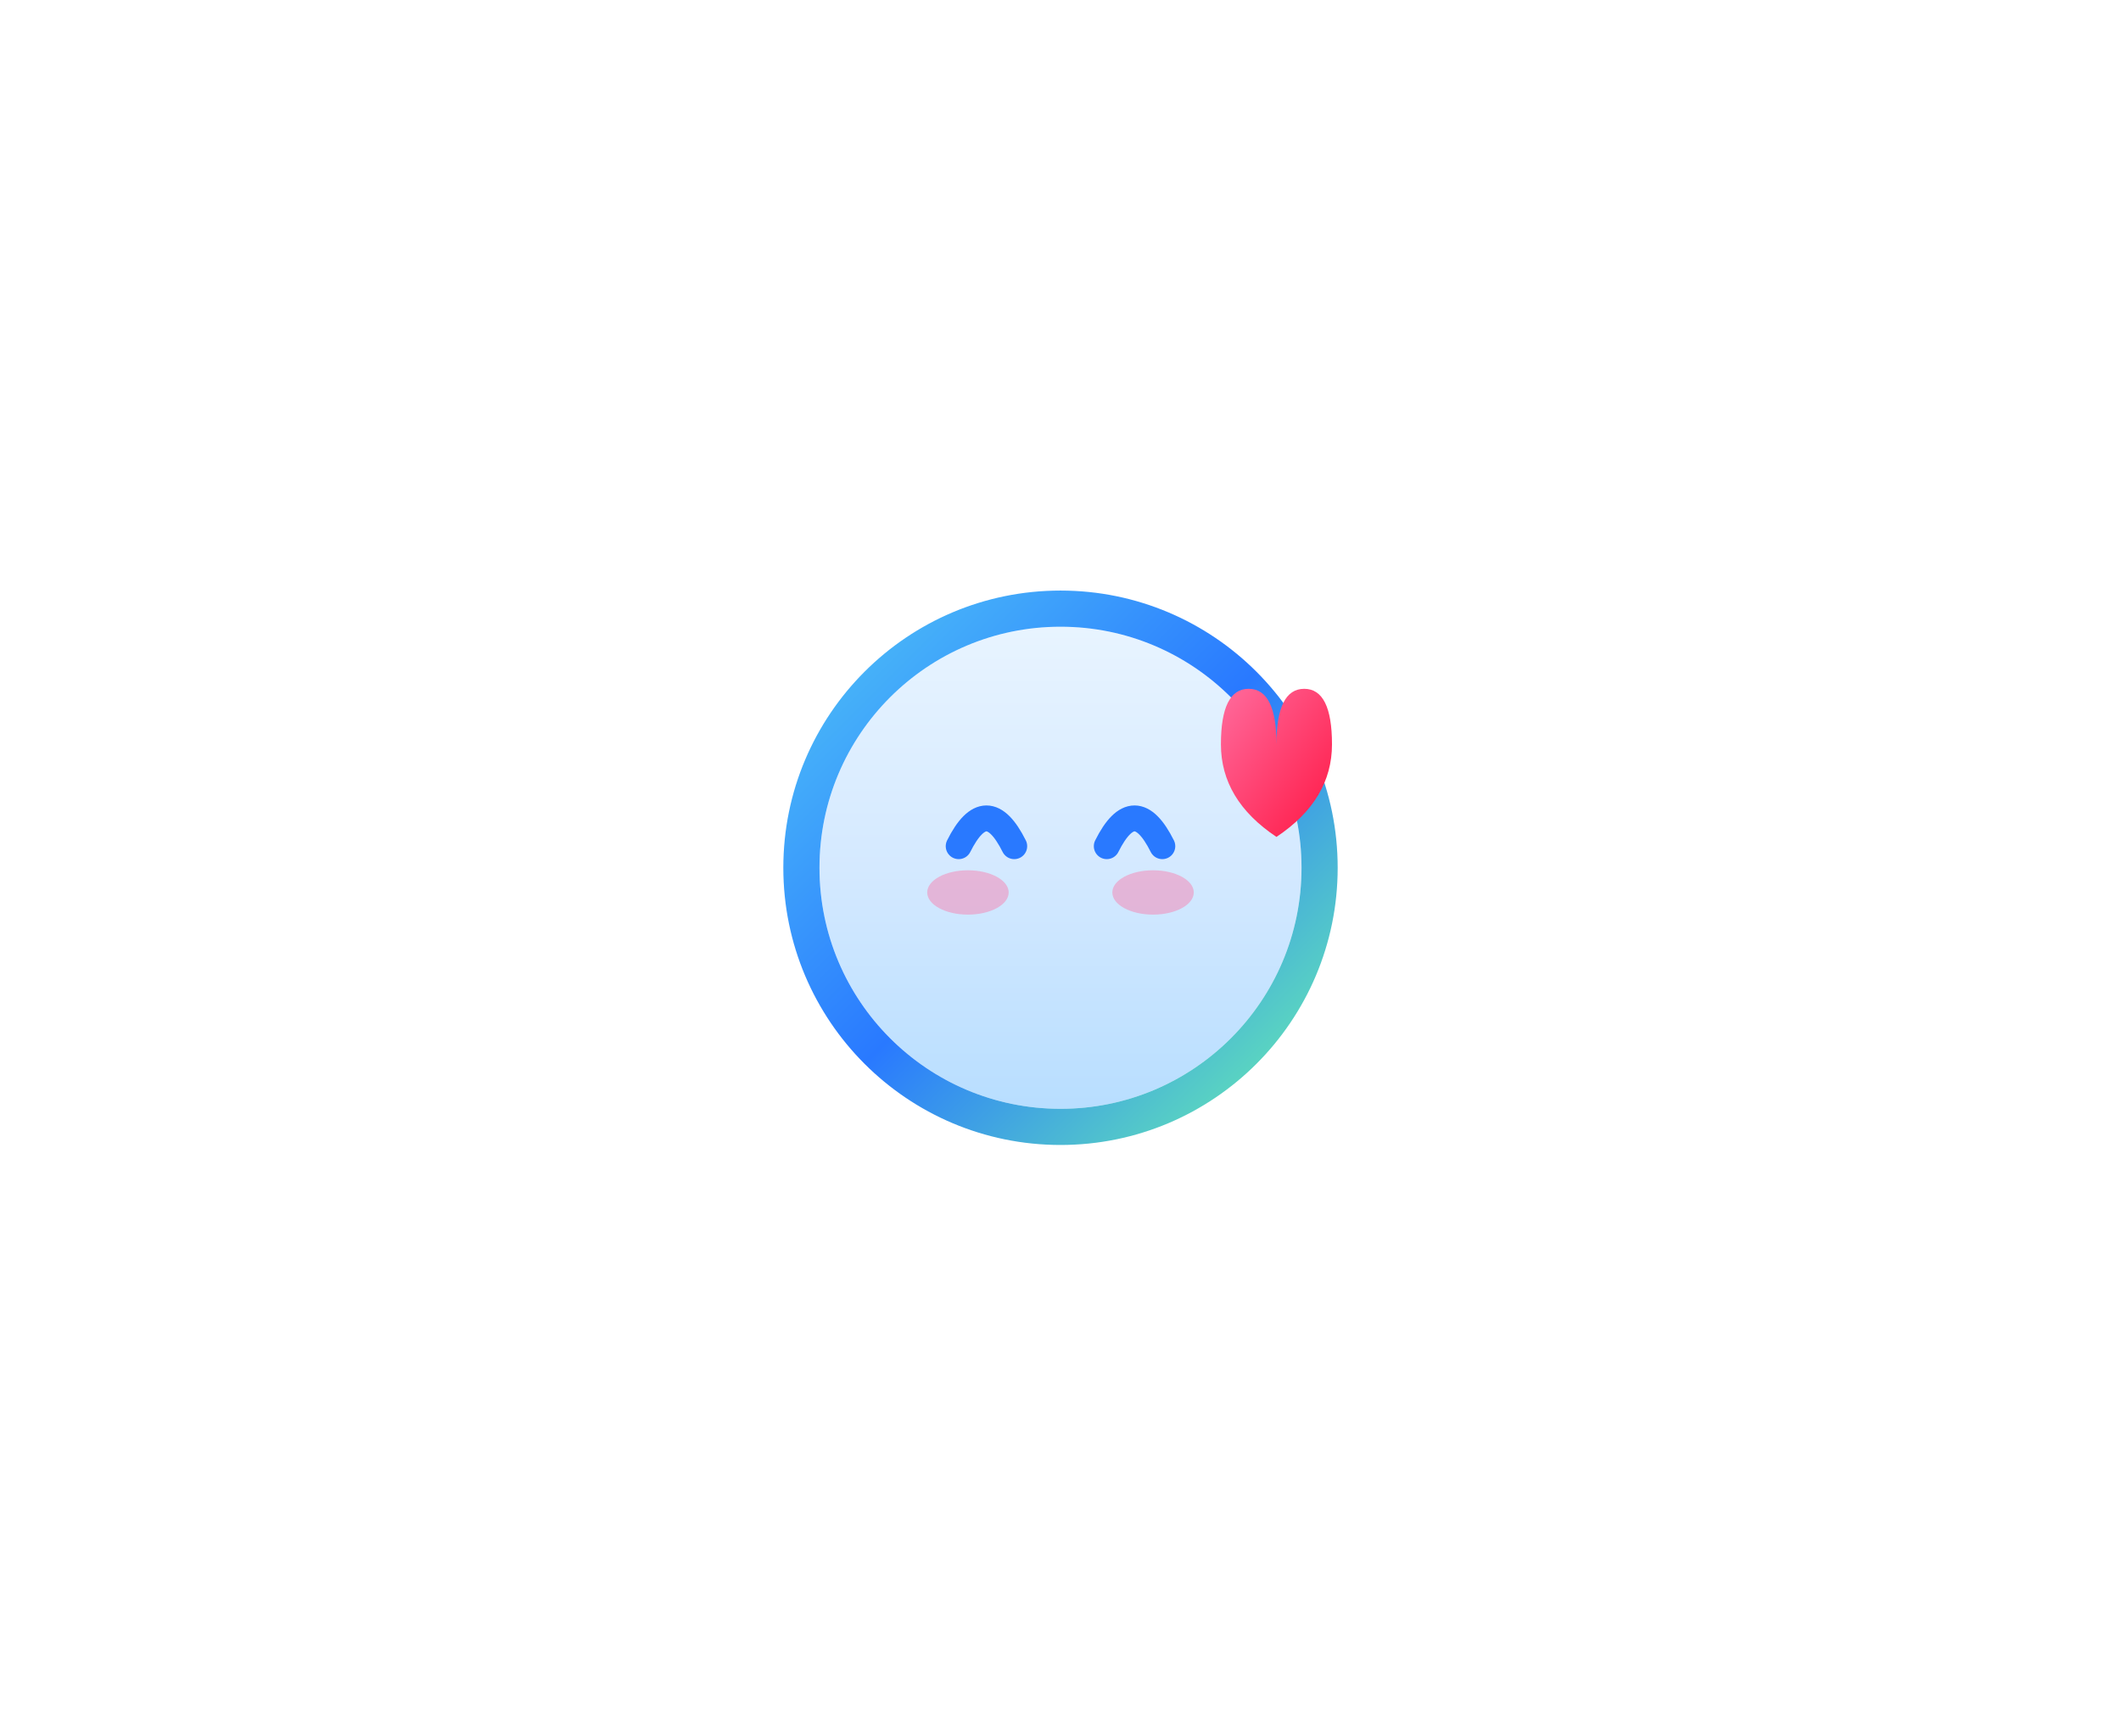
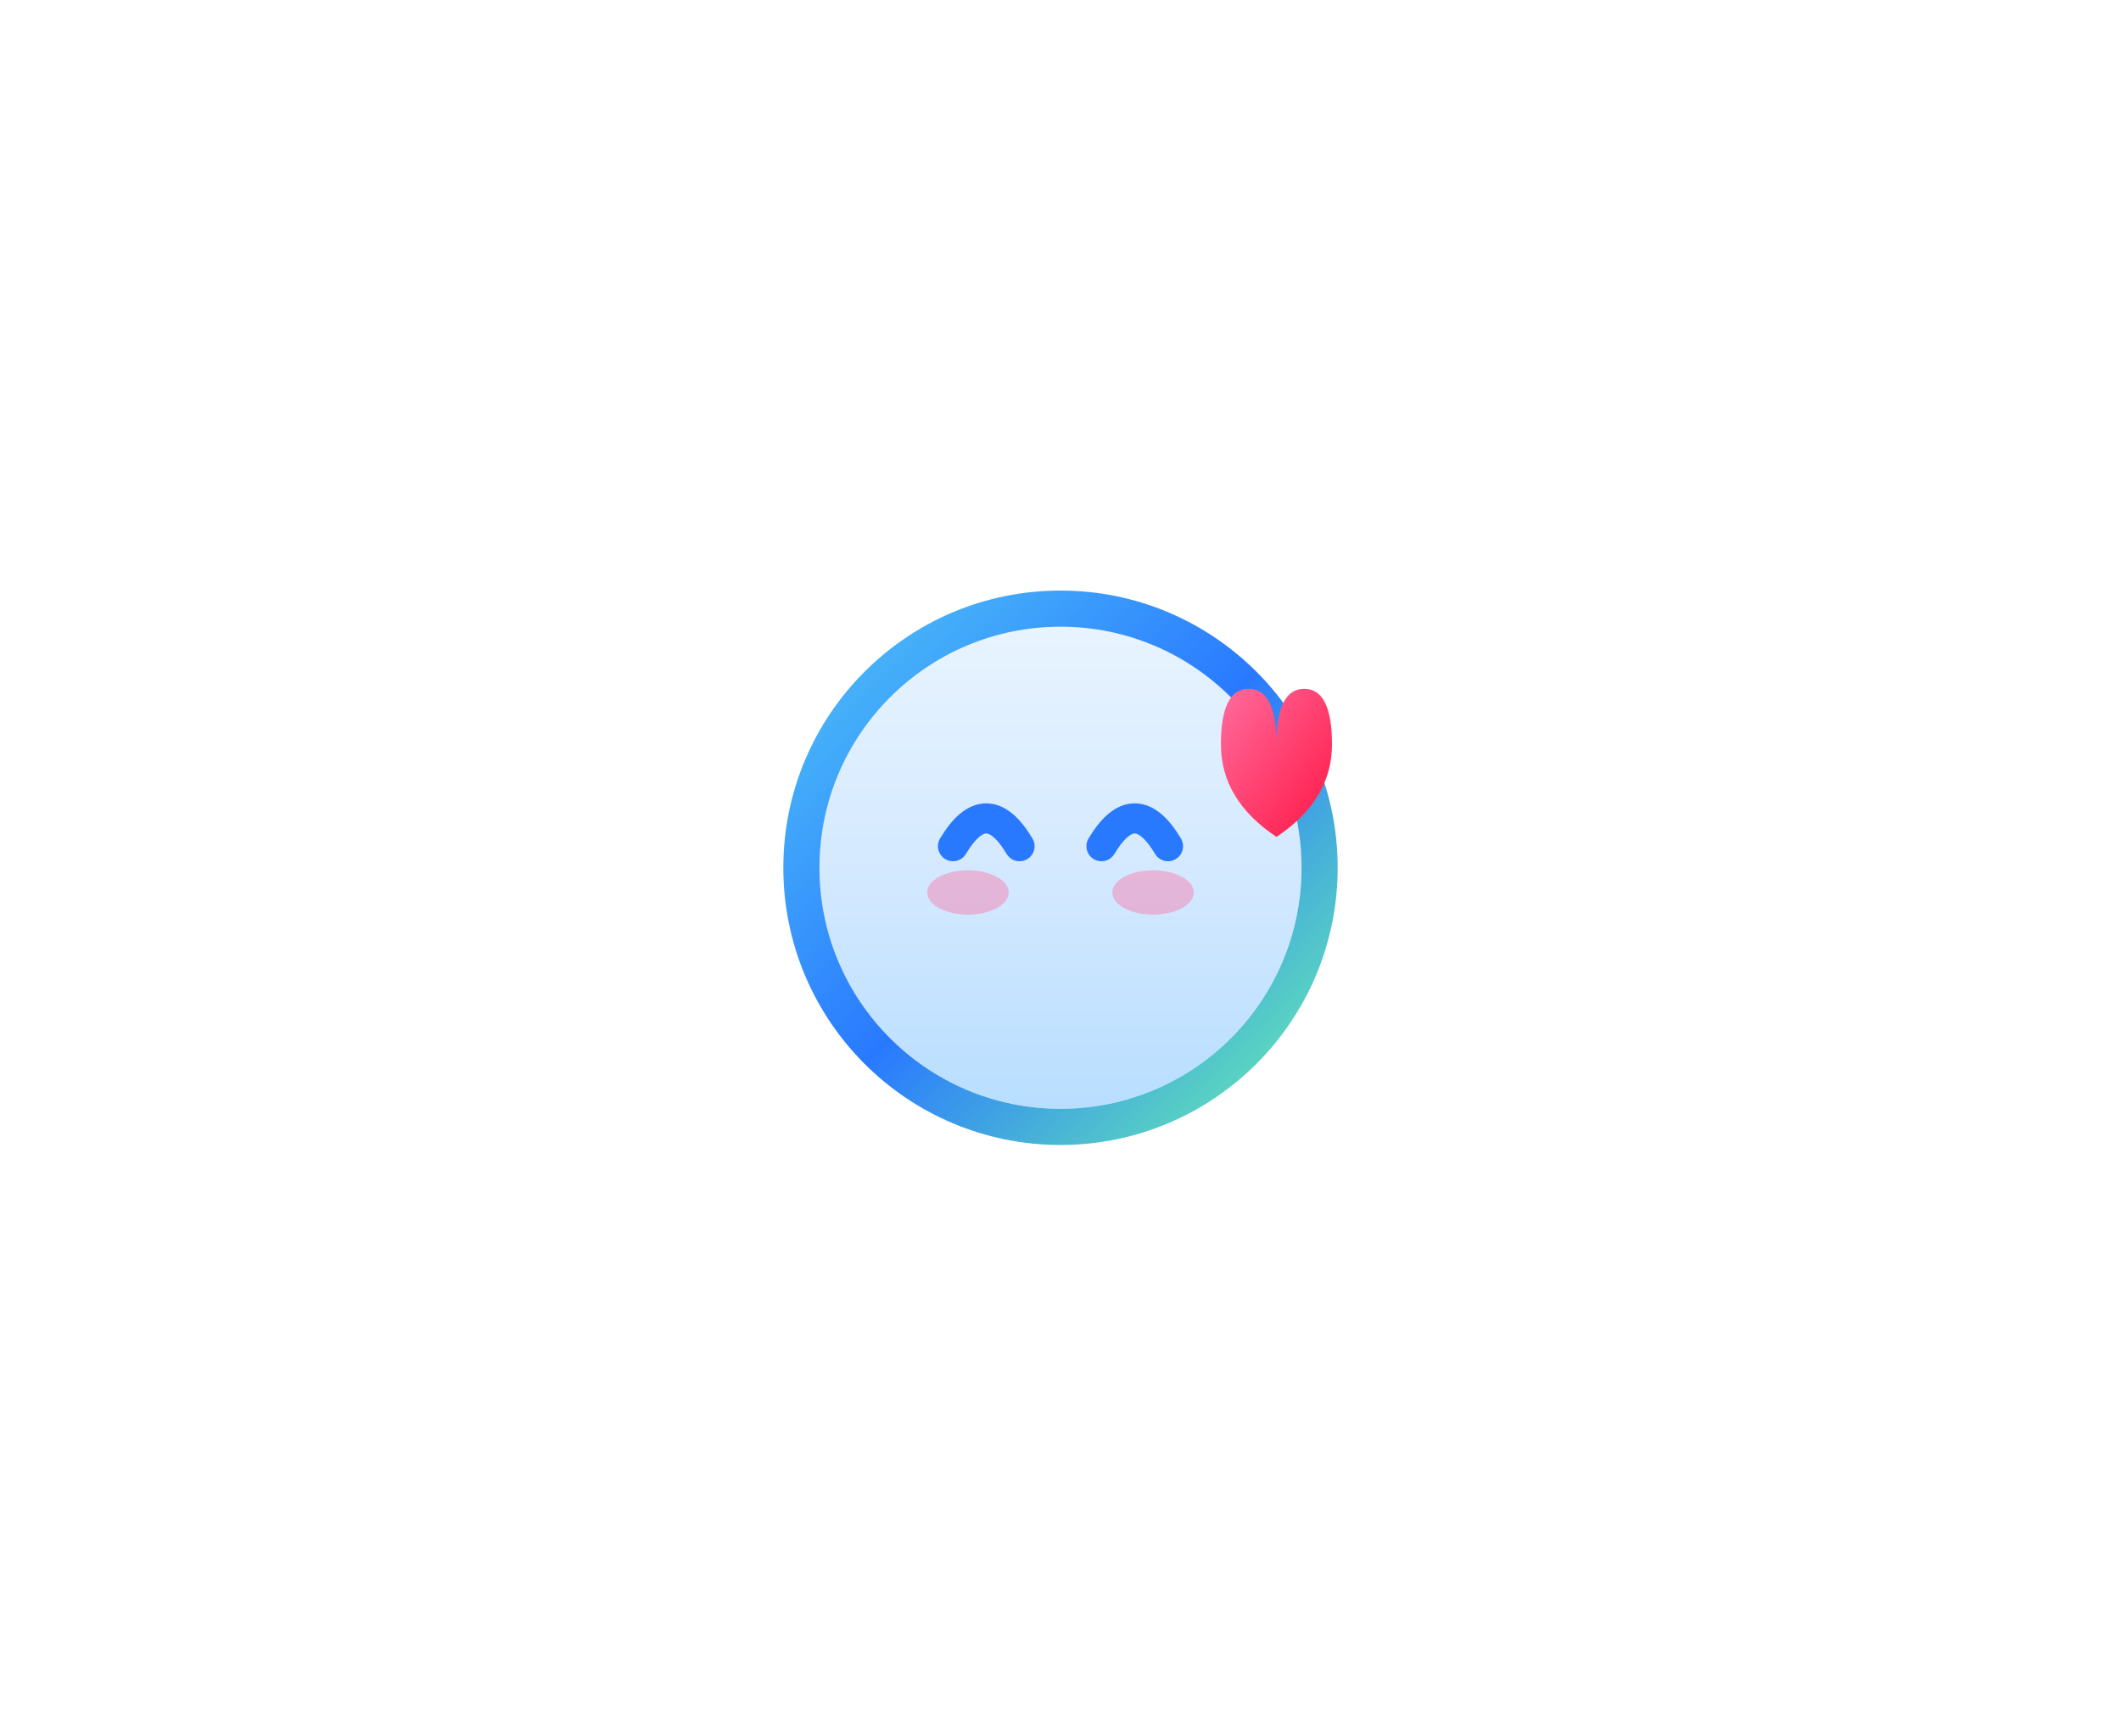
<svg xmlns="http://www.w3.org/2000/svg" viewBox="-32 -24 88 72" preserveAspectRatio="xMidYMid meet">
  <defs>
    <linearGradient id="borderGrad" x1="0%" y1="0%" x2="100%" y2="100%">
      <stop offset="0%" stop-color="#4fc3f7" />
      <stop offset="50%" stop-color="#2979ff" />
      <stop offset="100%" stop-color="#69f0ae" />
    </linearGradient>
    <linearGradient id="bodyGrad" x1="12" y1="2" x2="12" y2="22" gradientUnits="userSpaceOnUse">
      <stop offset="0" stop-color="#e8f4ff" />
      <stop offset="0.5" stop-color="#d4e9ff" />
      <stop offset="1" stop-color="#b8deff" />
    </linearGradient>
    <linearGradient id="heartGrad" x1="0%" y1="0%" x2="100%" y2="100%">
      <stop offset="0%" stop-color="#ff6b9d" />
      <stop offset="100%" stop-color="#ff1744" />
    </linearGradient>
    <style>
      @keyframes spin-happy {
        0% { transform: rotate(0deg) scale(1); }
        50% { transform: rotate(180deg) scale(1.1); }
        100% { transform: rotate(360deg) scale(1); }
      }
      @keyframes heart-float {
        0%   { transform: translate(0, 0) scale(0.8); opacity: 0; }
        20%  { opacity: 1; }
        100% { transform: translate(1.5px, -11.5px) scale(1.1); opacity: 0; }
      }
      .spinning-face { animation: spin-happy 1.2s ease-in-out 1; transform-origin: 12px 12px; }
      .love-heart { animation: heart-float 2s ease-out infinite; transform-origin: 20.96px 6.88px; }
    </style>
  </defs>
  <g class="spinning-face">
    <circle cx="12" cy="12" r="10" fill="url(#bodyGrad)" />
    <circle cx="12" cy="12" r="10.75" fill="none" stroke="url(#borderGrad)" stroke-width="1.5" />
-     <path d="M7.776 11.104 Q8.928 8.8 10.08 11.104" stroke="#2979ff" stroke-width="1.075" fill="none" stroke-linecap="round" />
-     <path d="M13.92 11.104 Q15.072 8.8 16.224 11.104" stroke="#2979ff" stroke-width="1.075" fill="none" stroke-linecap="round" />
+     <path d="M7.54 11.104 Q8.92 8.8 10.30 11.104" stroke="#2979ff" stroke-width="1.25" fill="none" stroke-linecap="round" />
+     <path d="M13.70 11.104 Q15.08 8.8 16.46 11.104" stroke="#2979ff" stroke-width="1.25" fill="none" stroke-linecap="round" />
    <ellipse cx="8.16" cy="13.024" rx="1.69" ry="0.92" fill="rgba(255,107,157,0.4)" />
    <ellipse cx="15.84" cy="13.024" rx="1.69" ry="0.92" fill="rgba(255,107,157,0.4)" />
  </g>
  <g class="love-heart">
    <path d="M20.96 6.88 Q20.96 4.576 22.112 4.576 Q23.264 4.576 23.264 6.88 Q23.264 9.184 20.96 10.72 Q18.656 9.184 18.656 6.88 Q18.656 4.576 19.808 4.576 Q20.96 4.576 20.96 6.88 Z" fill="url(#heartGrad)" />
  </g>
</svg>
